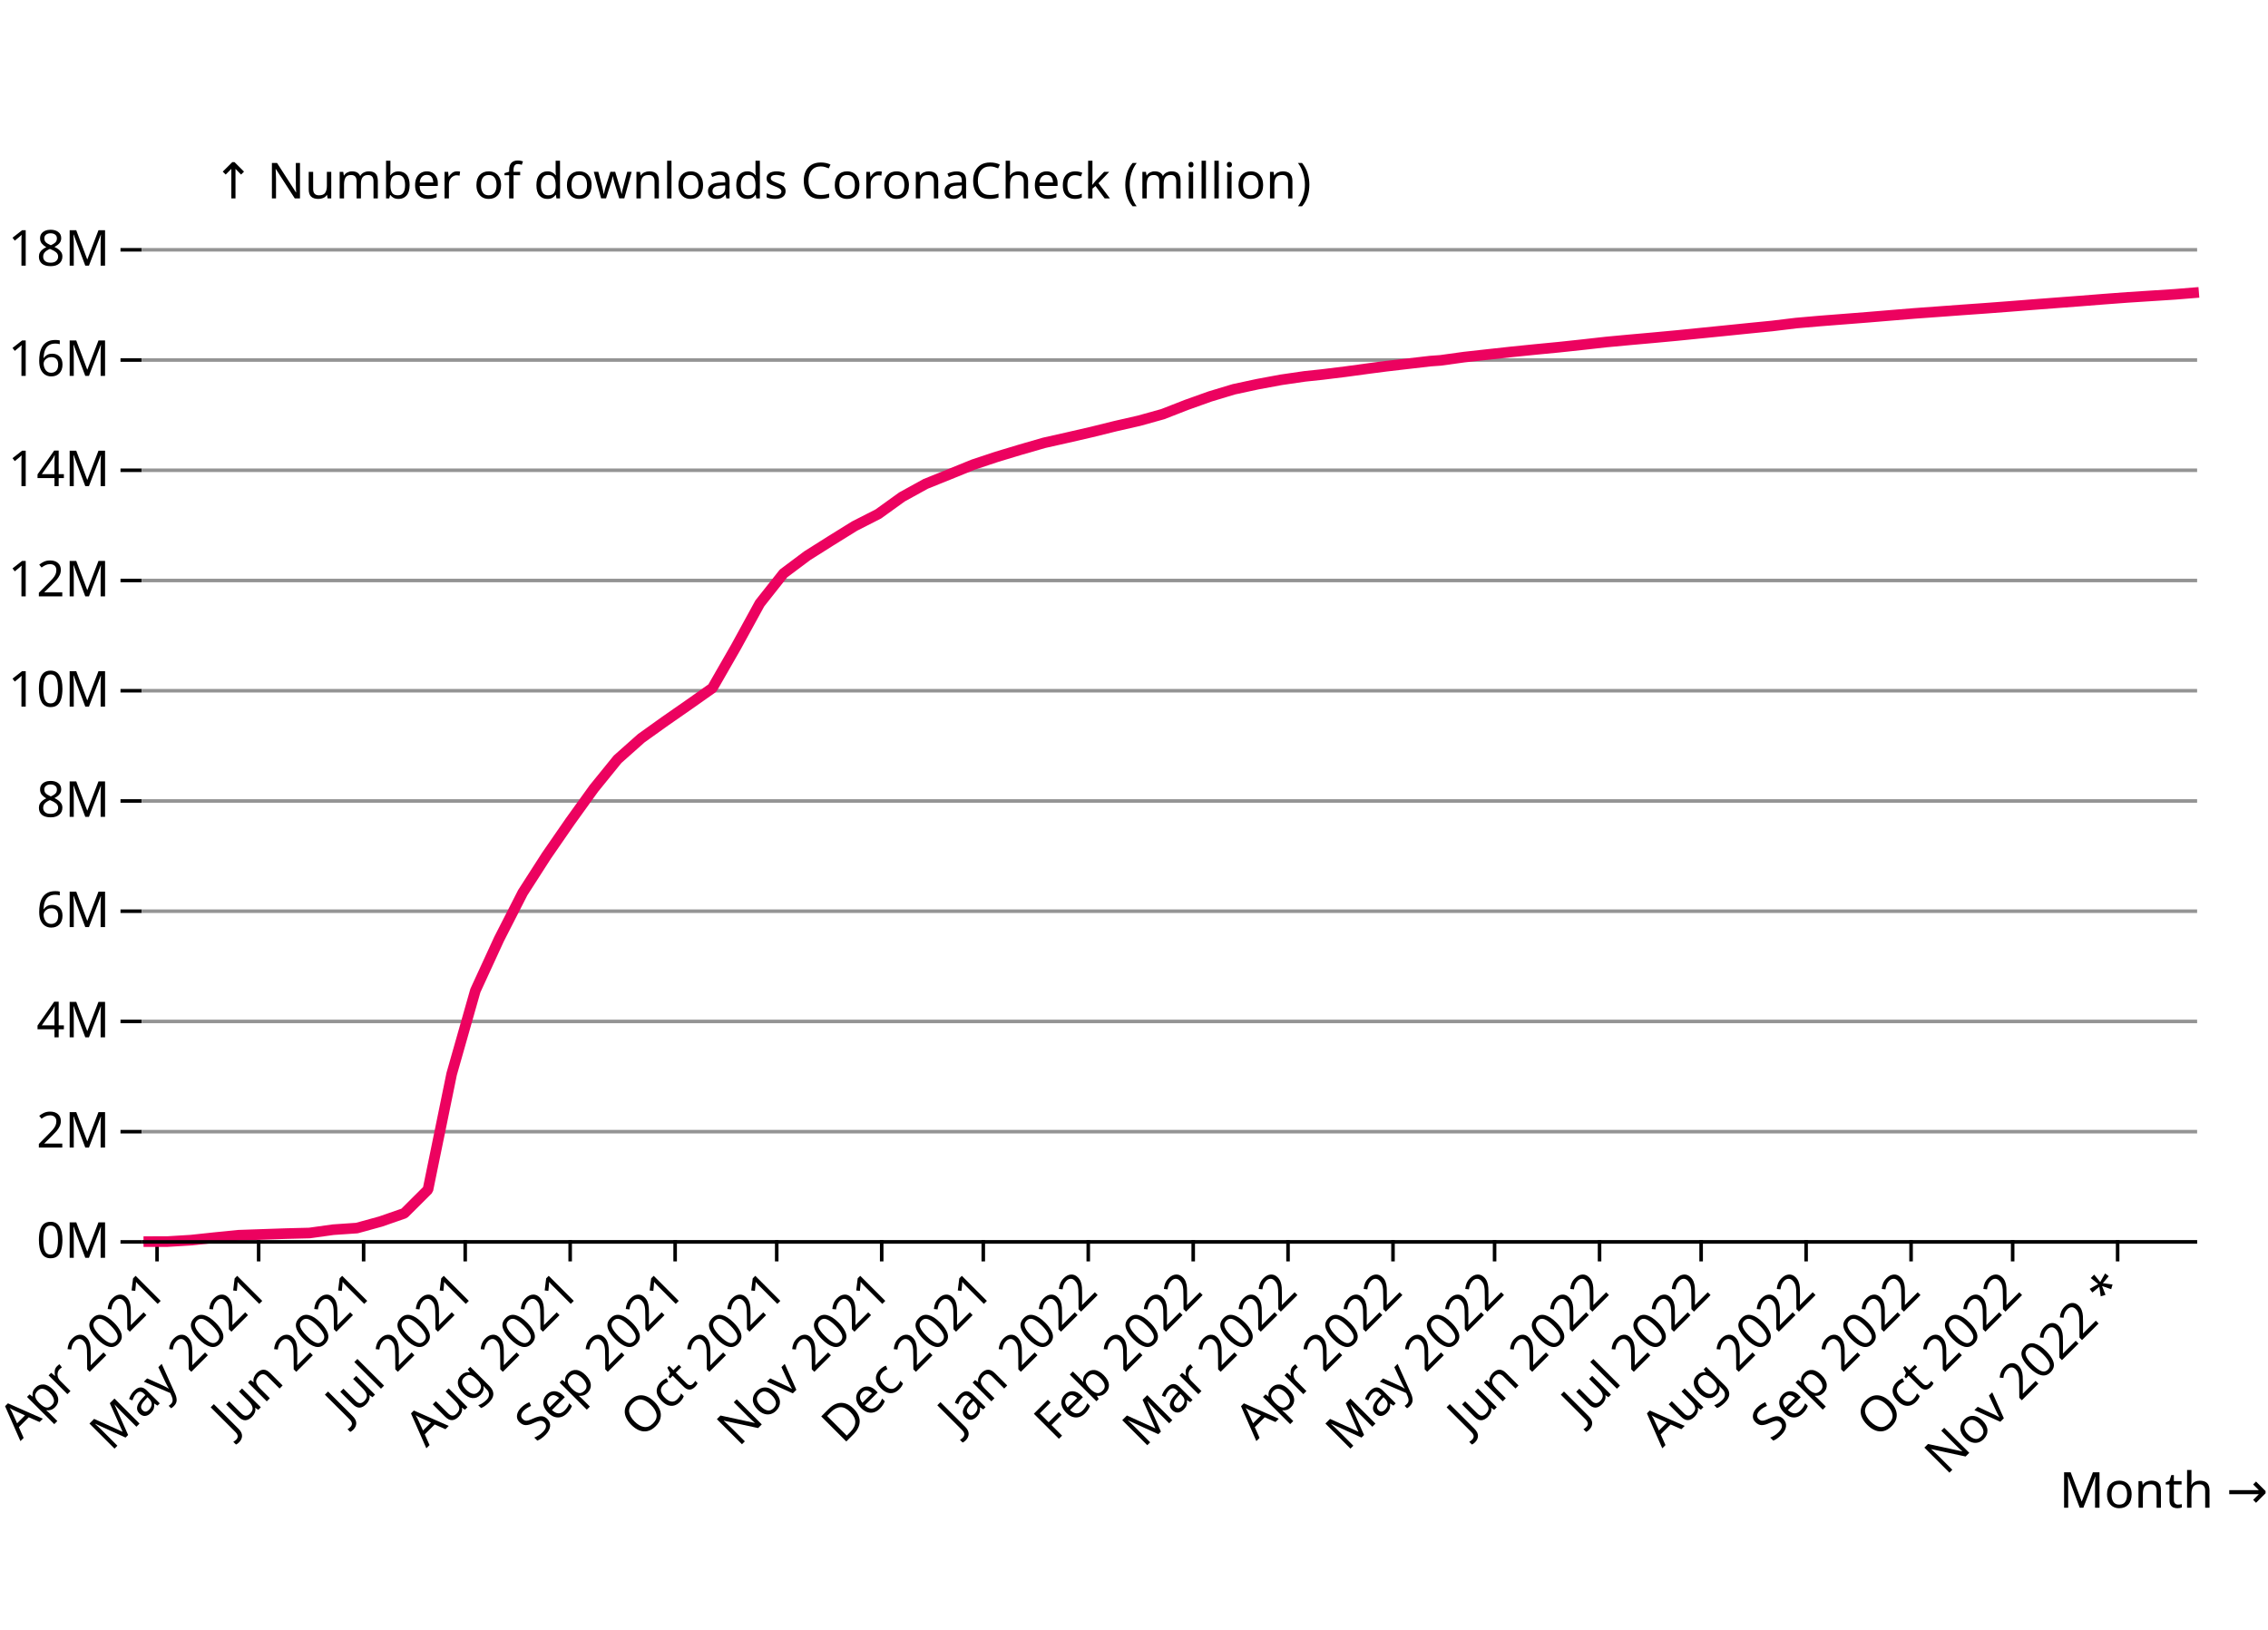
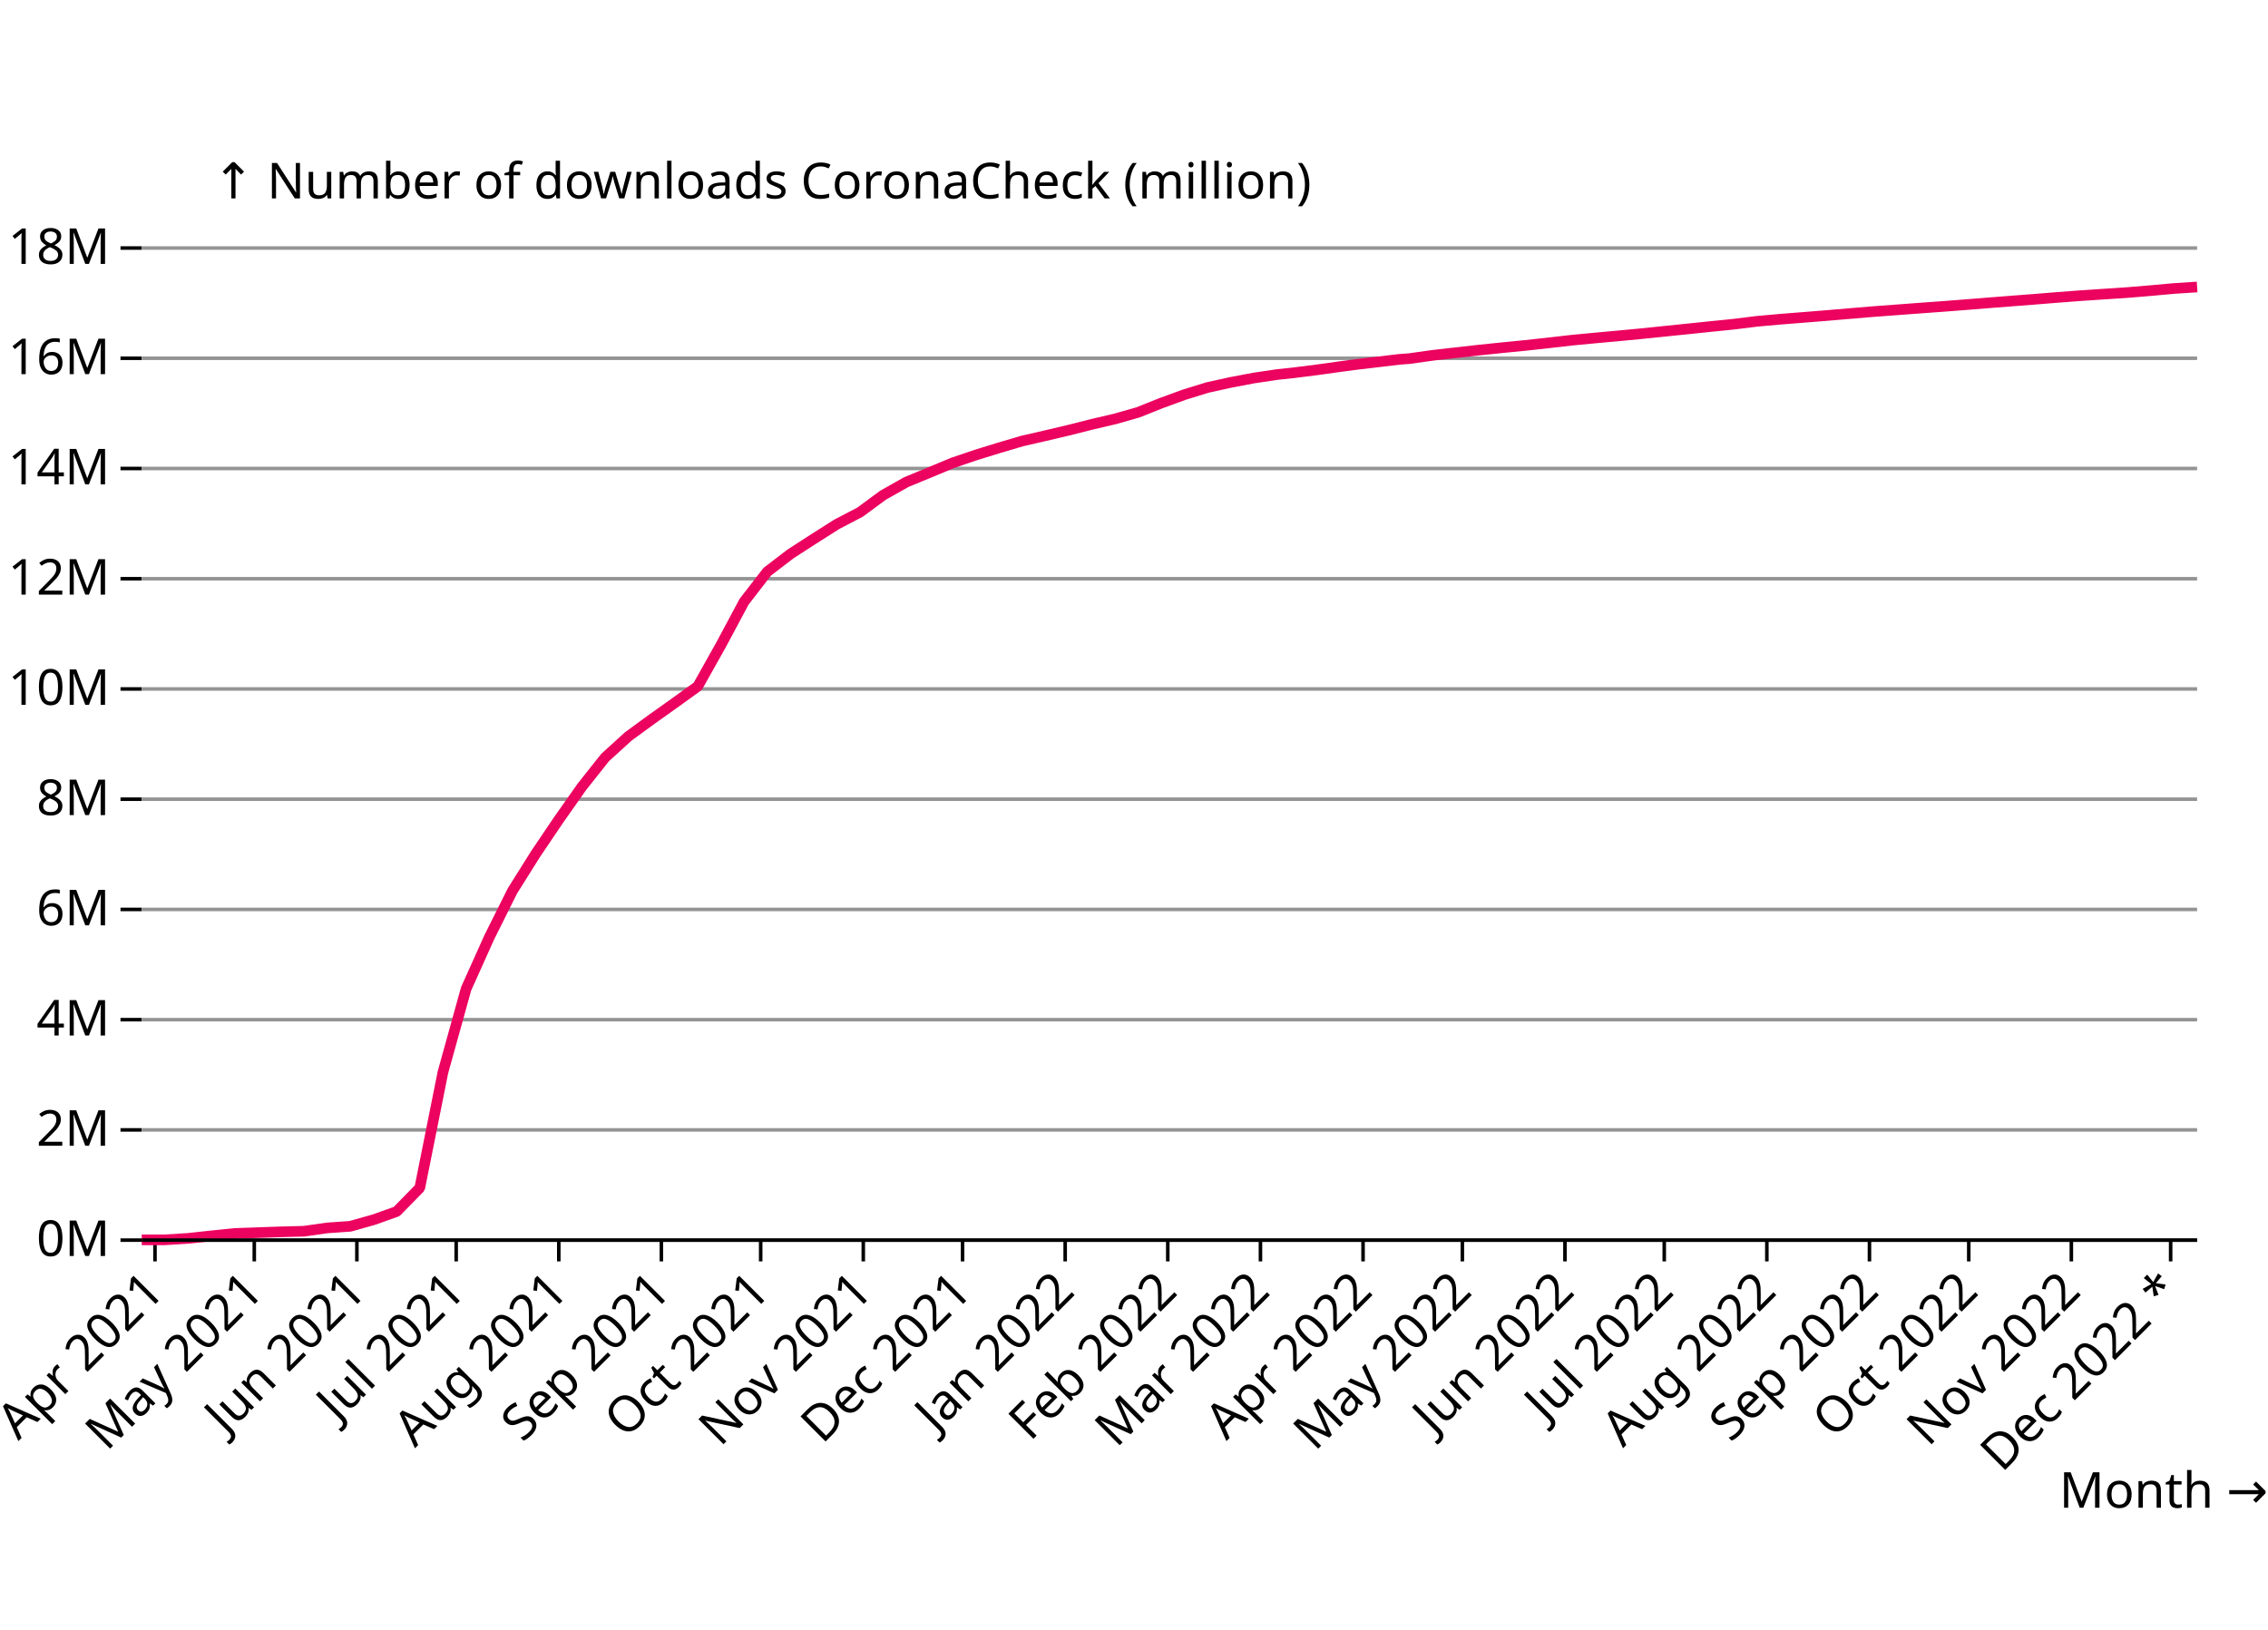
<svg xmlns="http://www.w3.org/2000/svg" class="plot" fill="currentColor" text-anchor="middle" width="640" height="460" viewBox="0 0 640 400" style="font-family: 'RO Sans', sans-serif; font-size: 14px;">
  <style>
        line[stroke-opacity] {
            stroke-opacity: 1;
            stroke: #949494;
        }
</style>
  <g transform="translate(40,0)" fill="none" text-anchor="end">
-     <g class="tick" opacity="1" transform="translate(0,320.5)">
+     <g class="tick" opacity="1" transform="translate(0,320)">
      <line stroke="currentColor" x2="-6" />
      <line stroke="currentColor" x2="580" stroke-opacity="0.1" />
      <text fill="currentColor" x="-9" dy="0.32em">0M</text>
    </g>
-     <g class="tick" opacity="1" transform="translate(0,289.3889)">
+     <g class="tick" opacity="1" transform="translate(0,288.8889)">
      <line stroke="currentColor" x2="-6" />
      <line stroke="currentColor" x2="580" stroke-opacity="0.1" />
      <text fill="currentColor" x="-9" dy="0.32em">2M</text>
    </g>
-     <g class="tick" opacity="1" transform="translate(0,258.2778)">
+     <g class="tick" opacity="1" transform="translate(0,257.7778)">
      <line stroke="currentColor" x2="-6" />
      <line stroke="currentColor" x2="580" stroke-opacity="0.1" />
      <text fill="currentColor" x="-9" dy="0.32em">4M</text>
    </g>
-     <g class="tick" opacity="1" transform="translate(0,227.1667)">
+     <g class="tick" opacity="1" transform="translate(0,226.6667)">
      <line stroke="currentColor" x2="-6" />
      <line stroke="currentColor" x2="580" stroke-opacity="0.1" />
      <text fill="currentColor" x="-9" dy="0.32em">6M</text>
    </g>
-     <g class="tick" opacity="1" transform="translate(0,196.0556)">
+     <g class="tick" opacity="1" transform="translate(0,195.5556)">
      <line stroke="currentColor" x2="-6" />
      <line stroke="currentColor" x2="580" stroke-opacity="0.1" />
      <text fill="currentColor" x="-9" dy="0.32em">8M</text>
    </g>
-     <g class="tick" opacity="1" transform="translate(0,164.9444)">
+     <g class="tick" opacity="1" transform="translate(0,164.4444)">
      <line stroke="currentColor" x2="-6" />
      <line stroke="currentColor" x2="580" stroke-opacity="0.1" />
      <text fill="currentColor" x="-9" dy="0.32em">10M</text>
    </g>
-     <g class="tick" opacity="1" transform="translate(0,133.8333)">
+     <g class="tick" opacity="1" transform="translate(0,133.3333)">
      <line stroke="currentColor" x2="-6" />
      <line stroke="currentColor" x2="580" stroke-opacity="0.1" />
      <text fill="currentColor" x="-9" dy="0.32em">12M</text>
    </g>
-     <g class="tick" opacity="1" transform="translate(0,102.7222)">
+     <g class="tick" opacity="1" transform="translate(0,102.2222)">
      <line stroke="currentColor" x2="-6" />
      <line stroke="currentColor" x2="580" stroke-opacity="0.1" />
      <text fill="currentColor" x="-9" dy="0.32em">14M</text>
    </g>
-     <g class="tick" opacity="1" transform="translate(0,71.61111)">
+     <g class="tick" opacity="1" transform="translate(0,71.11111)">
      <line stroke="currentColor" x2="-6" />
      <line stroke="currentColor" x2="580" stroke-opacity="0.1" />
      <text fill="currentColor" x="-9" dy="0.32em">16M</text>
    </g>
-     <g class="tick" opacity="1" transform="translate(0,40.5)">
+     <g class="tick" opacity="1" transform="translate(0,40)">
      <line stroke="currentColor" x2="-6" />
      <line stroke="currentColor" x2="580" stroke-opacity="0.1" />
      <text fill="currentColor" x="-9" dy="0.32em">18M</text>
    </g>
    <text fill="currentColor" transform="translate(20,40)" dy="-1em" text-anchor="start">↑ Number of downloads CoronaCheck (million)</text>
  </g>
  <g transform="translate(0,320)" fill="none" text-anchor="middle">
-     <g class="tick" opacity="1" transform="translate(44.32208,0)">
+     <g class="tick" opacity="1" transform="translate(43.73591,0)">
      <line stroke="currentColor" y2="6" />
      <text fill="currentColor" dy="0.32em" transform="translate(0, 11.82843) rotate(-45)" text-anchor="end">Apr 2021</text>
    </g>
-     <g class="tick" opacity="1" transform="translate(72.98764,0)">
+     <g class="tick" opacity="1" transform="translate(71.75523,0)">
      <line stroke="currentColor" y2="6" />
      <text fill="currentColor" dy="0.32em" transform="translate(0, 11.82843) rotate(-45)" text-anchor="end">May 2021</text>
    </g>
-     <g class="tick" opacity="1" transform="translate(102.6087,0)">
+     <g class="tick" opacity="1" transform="translate(100.7085,0)">
      <line stroke="currentColor" y2="6" />
      <text fill="currentColor" dy="0.32em" transform="translate(0, 11.82843) rotate(-45)" text-anchor="end">Jun 2021</text>
    </g>
-     <g class="tick" opacity="1" transform="translate(131.2743,0)">
+     <g class="tick" opacity="1" transform="translate(128.7279,0)">
      <line stroke="currentColor" y2="6" />
      <text fill="currentColor" dy="0.32em" transform="translate(0, 11.82843) rotate(-45)" text-anchor="end">Jul 2021</text>
    </g>
-     <g class="tick" opacity="1" transform="translate(160.8954,0)">
+     <g class="tick" opacity="1" transform="translate(157.6812,0)">
      <line stroke="currentColor" y2="6" />
      <text fill="currentColor" dy="0.32em" transform="translate(0, 11.82843) rotate(-45)" text-anchor="end">Aug 2021</text>
    </g>
-     <g class="tick" opacity="1" transform="translate(190.5165,0)">
+     <g class="tick" opacity="1" transform="translate(186.6345,0)">
      <line stroke="currentColor" y2="6" />
      <text fill="currentColor" dy="0.32em" transform="translate(0, 11.82843) rotate(-45)" text-anchor="end">Sep 2021</text>
    </g>
-     <g class="tick" opacity="1" transform="translate(219.182,0)">
+     <g class="tick" opacity="1" transform="translate(214.6538,0)">
      <line stroke="currentColor" y2="6" />
      <text fill="currentColor" dy="0.32em" transform="translate(0, 11.82843) rotate(-45)" text-anchor="end">Oct 2021</text>
    </g>
-     <g class="tick" opacity="1" transform="translate(248.8031,0)">
+     <g class="tick" opacity="1" transform="translate(243.6071,0)">
      <line stroke="currentColor" y2="6" />
      <text fill="currentColor" dy="0.32em" transform="translate(0, 11.82843) rotate(-45)" text-anchor="end">Nov 2021</text>
    </g>
-     <g class="tick" opacity="1" transform="translate(277.4687,0)">
+     <g class="tick" opacity="1" transform="translate(271.6264,0)">
      <line stroke="currentColor" y2="6" />
      <text fill="currentColor" dy="0.32em" transform="translate(0, 11.82843) rotate(-45)" text-anchor="end">Dec 2021</text>
    </g>
-     <g class="tick" opacity="1" transform="translate(307.0898,0)">
+     <g class="tick" opacity="1" transform="translate(300.5797,0)">
      <line stroke="currentColor" y2="6" />
      <text fill="currentColor" dy="0.32em" transform="translate(0, 11.82843) rotate(-45)" text-anchor="end">Jan 2022</text>
    </g>
-     <g class="tick" opacity="1" transform="translate(336.7109,0)">
+     <g class="tick" opacity="1" transform="translate(329.533,0)">
      <line stroke="currentColor" y2="6" />
      <text fill="currentColor" dy="0.32em" transform="translate(0, 11.82843) rotate(-45)" text-anchor="end">Feb 2022</text>
    </g>
-     <g class="tick" opacity="1" transform="translate(363.4654,0)">
+     <g class="tick" opacity="1" transform="translate(355.6844,0)">
      <line stroke="currentColor" y2="6" />
      <text fill="currentColor" dy="0.32em" transform="translate(0, 11.82843) rotate(-45)" text-anchor="end">Mar 2022</text>
    </g>
-     <g class="tick" opacity="1" transform="translate(393.0865,0)">
+     <g class="tick" opacity="1" transform="translate(384.6377,0)">
      <line stroke="currentColor" y2="6" />
      <text fill="currentColor" dy="0.32em" transform="translate(0, 11.82843) rotate(-45)" text-anchor="end">Apr 2022</text>
    </g>
-     <g class="tick" opacity="1" transform="translate(421.7521,0)">
+     <g class="tick" opacity="1" transform="translate(412.657,0)">
      <line stroke="currentColor" y2="6" />
      <text fill="currentColor" dy="0.32em" transform="translate(0, 11.82843) rotate(-45)" text-anchor="end">May 2022</text>
    </g>
-     <g class="tick" opacity="1" transform="translate(451.3731,0)">
+     <g class="tick" opacity="1" transform="translate(441.6103,0)">
      <line stroke="currentColor" y2="6" />
      <text fill="currentColor" dy="0.32em" transform="translate(0, 11.82843) rotate(-45)" text-anchor="end">Jun 2022</text>
    </g>
-     <g class="tick" opacity="1" transform="translate(480.0387,0)">
+     <g class="tick" opacity="1" transform="translate(469.6296,0)">
      <line stroke="currentColor" y2="6" />
      <text fill="currentColor" dy="0.32em" transform="translate(0, 11.82843) rotate(-45)" text-anchor="end">Jul 2022</text>
    </g>
-     <g class="tick" opacity="1" transform="translate(509.6598,0)">
+     <g class="tick" opacity="1" transform="translate(498.5829,0)">
      <line stroke="currentColor" y2="6" />
      <text fill="currentColor" dy="0.32em" transform="translate(0, 11.82843) rotate(-45)" text-anchor="end">Aug 2022</text>
    </g>
-     <g class="tick" opacity="1" transform="translate(539.2809,0)">
+     <g class="tick" opacity="1" transform="translate(527.5362,0)">
      <line stroke="currentColor" y2="6" />
      <text fill="currentColor" dy="0.32em" transform="translate(0, 11.82843) rotate(-45)" text-anchor="end">Sep 2022</text>
    </g>
-     <g class="tick" opacity="1" transform="translate(567.9465,0)">
+     <g class="tick" opacity="1" transform="translate(555.5556,0)">
      <line stroke="currentColor" y2="6" />
      <text fill="currentColor" dy="0.32em" transform="translate(0, 11.82843) rotate(-45)" text-anchor="end">Oct 2022</text>
    </g>
-     <g class="tick" opacity="1" transform="translate(597.5675,0)">
+     <g class="tick" opacity="1" transform="translate(584.5089,0)">
      <line stroke="currentColor" y2="6" />
-       <text fill="currentColor" dy="0.32em" transform="translate(0, 11.82843) rotate(-45)" text-anchor="end">Nov 2022 *</text>
+       <text fill="currentColor" dy="0.32em" transform="translate(0, 11.82843) rotate(-45)" text-anchor="end">Nov 2022</text>
+     </g>
+     <g class="tick" opacity="1" transform="translate(612.5282,0)">
+       <line stroke="currentColor" y2="6" />
+       <text fill="currentColor" dy="0.32em" transform="translate(0, 11.82843) rotate(-45)" text-anchor="end">Dec 2022 *</text>
    </g>
    <text fill="currentColor" transform="translate(640,80)" dy="-0.32em" text-anchor="end">Month →</text>
  </g>
-   <g fill="none" stroke="#ec025f" stroke-width="3" stroke-miterlimit="1" transform="translate(0.5,0.5)">
-     <path d="M40,319.923L46.689,319.914L53.377,319.505L60.066,318.793L66.755,318.12L73.443,317.889L80.132,317.659L86.82,317.489L93.509,316.554L100.198,316.096L106.886,314.256L113.575,311.932L120.264,305.265L126.952,272.614L133.641,249.082L140.329,234.526L147.018,221.424L153.707,211.008L160.395,201.329L167.084,192.031L173.773,183.789L180.461,177.844L187.15,173.061L193.839,168.409L200.527,163.693L207.216,152.027L213.904,139.805L220.593,131.347L227.282,126.34L233.97,122.117L240.659,117.967L247.348,114.558L254.036,109.743L260.725,106.057L267.414,103.363L274.102,100.639L280.791,98.417L287.479,96.4L294.168,94.472L300.857,92.968L307.545,91.428L314.234,89.773L320.923,88.246L327.611,86.385L334.3,83.774L340.988,81.385L340.988,81.385L347.677,79.368L354.366,77.927L361.054,76.688L367.743,75.714L372.521,75.212L379.209,74.388L385.898,73.478L390.675,72.858L403.097,71.417L405.964,71.21L412.652,70.286L419.341,69.542L426.03,68.81L432.718,68.133L439.407,67.49L446.096,66.773L452.784,66.024L459.473,65.4L466.161,64.805L472.85,64.183L479.539,63.509L486.227,62.837L492.916,62.157L499.605,61.496L506.293,60.686L512.982,60.1L519.671,59.58L526.359,59.057L533.048,58.5L539.736,57.952L546.425,57.466L553.114,56.974L559.802,56.501L566.491,55.996L573.18,55.471L579.868,54.959L586.557,54.455L593.245,53.924L599.934,53.427L606.623,52.996L613.311,52.562L620,52.016" />
+   <g fill="none" stroke="#ec025f" stroke-width="3" stroke-miterlimit="1">
+     <path d="M40,319.923L46.538,319.914L53.076,319.505L59.614,318.793L66.151,318.12L72.689,317.889L79.227,317.659L85.765,317.489L92.303,316.554L98.841,316.096L105.378,314.256L111.916,311.932L118.454,305.265L124.992,272.614L131.53,249.082L138.068,234.526L144.605,221.424L151.143,211.008L157.681,201.329L164.219,192.031L170.757,183.789L177.295,177.844L183.833,173.061L190.37,168.409L196.908,163.693L203.446,152.027L209.984,139.805L216.522,131.347L223.06,126.34L229.597,122.117L236.135,117.967L242.673,114.558L249.211,109.743L255.749,106.057L262.287,103.363L268.824,100.639L275.362,98.417L281.9,96.4L288.438,94.472L294.976,92.968L301.514,91.428L308.052,89.773L314.589,88.246L321.127,86.385L327.665,83.774L334.203,81.385L334.203,81.385L340.741,79.368L347.279,77.927L353.816,76.688L360.354,75.714L365.024,75.212L371.562,74.388L378.1,73.478L382.77,72.858L394.911,71.417L397.713,71.21L404.251,70.286L410.789,69.542L417.327,68.81L423.865,68.133L430.403,67.49L436.94,66.773L443.478,66.024L450.016,65.4L456.554,64.805L463.092,64.183L469.63,63.509L476.167,62.837L482.705,62.157L489.243,61.496L495.781,60.686L502.319,60.1L508.857,59.58L515.395,59.057L521.932,58.5L528.47,57.952L535.008,57.466L541.546,56.974L548.084,56.501L554.622,55.996L561.159,55.471L567.697,54.959L574.235,54.455L580.773,53.924L587.311,53.427L593.849,52.996L600.386,52.562L606.924,52.016L613.462,51.421L620,50.994" />
  </g>
-   <g stroke="currentColor" transform="translate(0,0.5)">
+   <g stroke="currentColor">
    <line x1="40" x2="620" y1="320" y2="320" />
  </g>
</svg>
